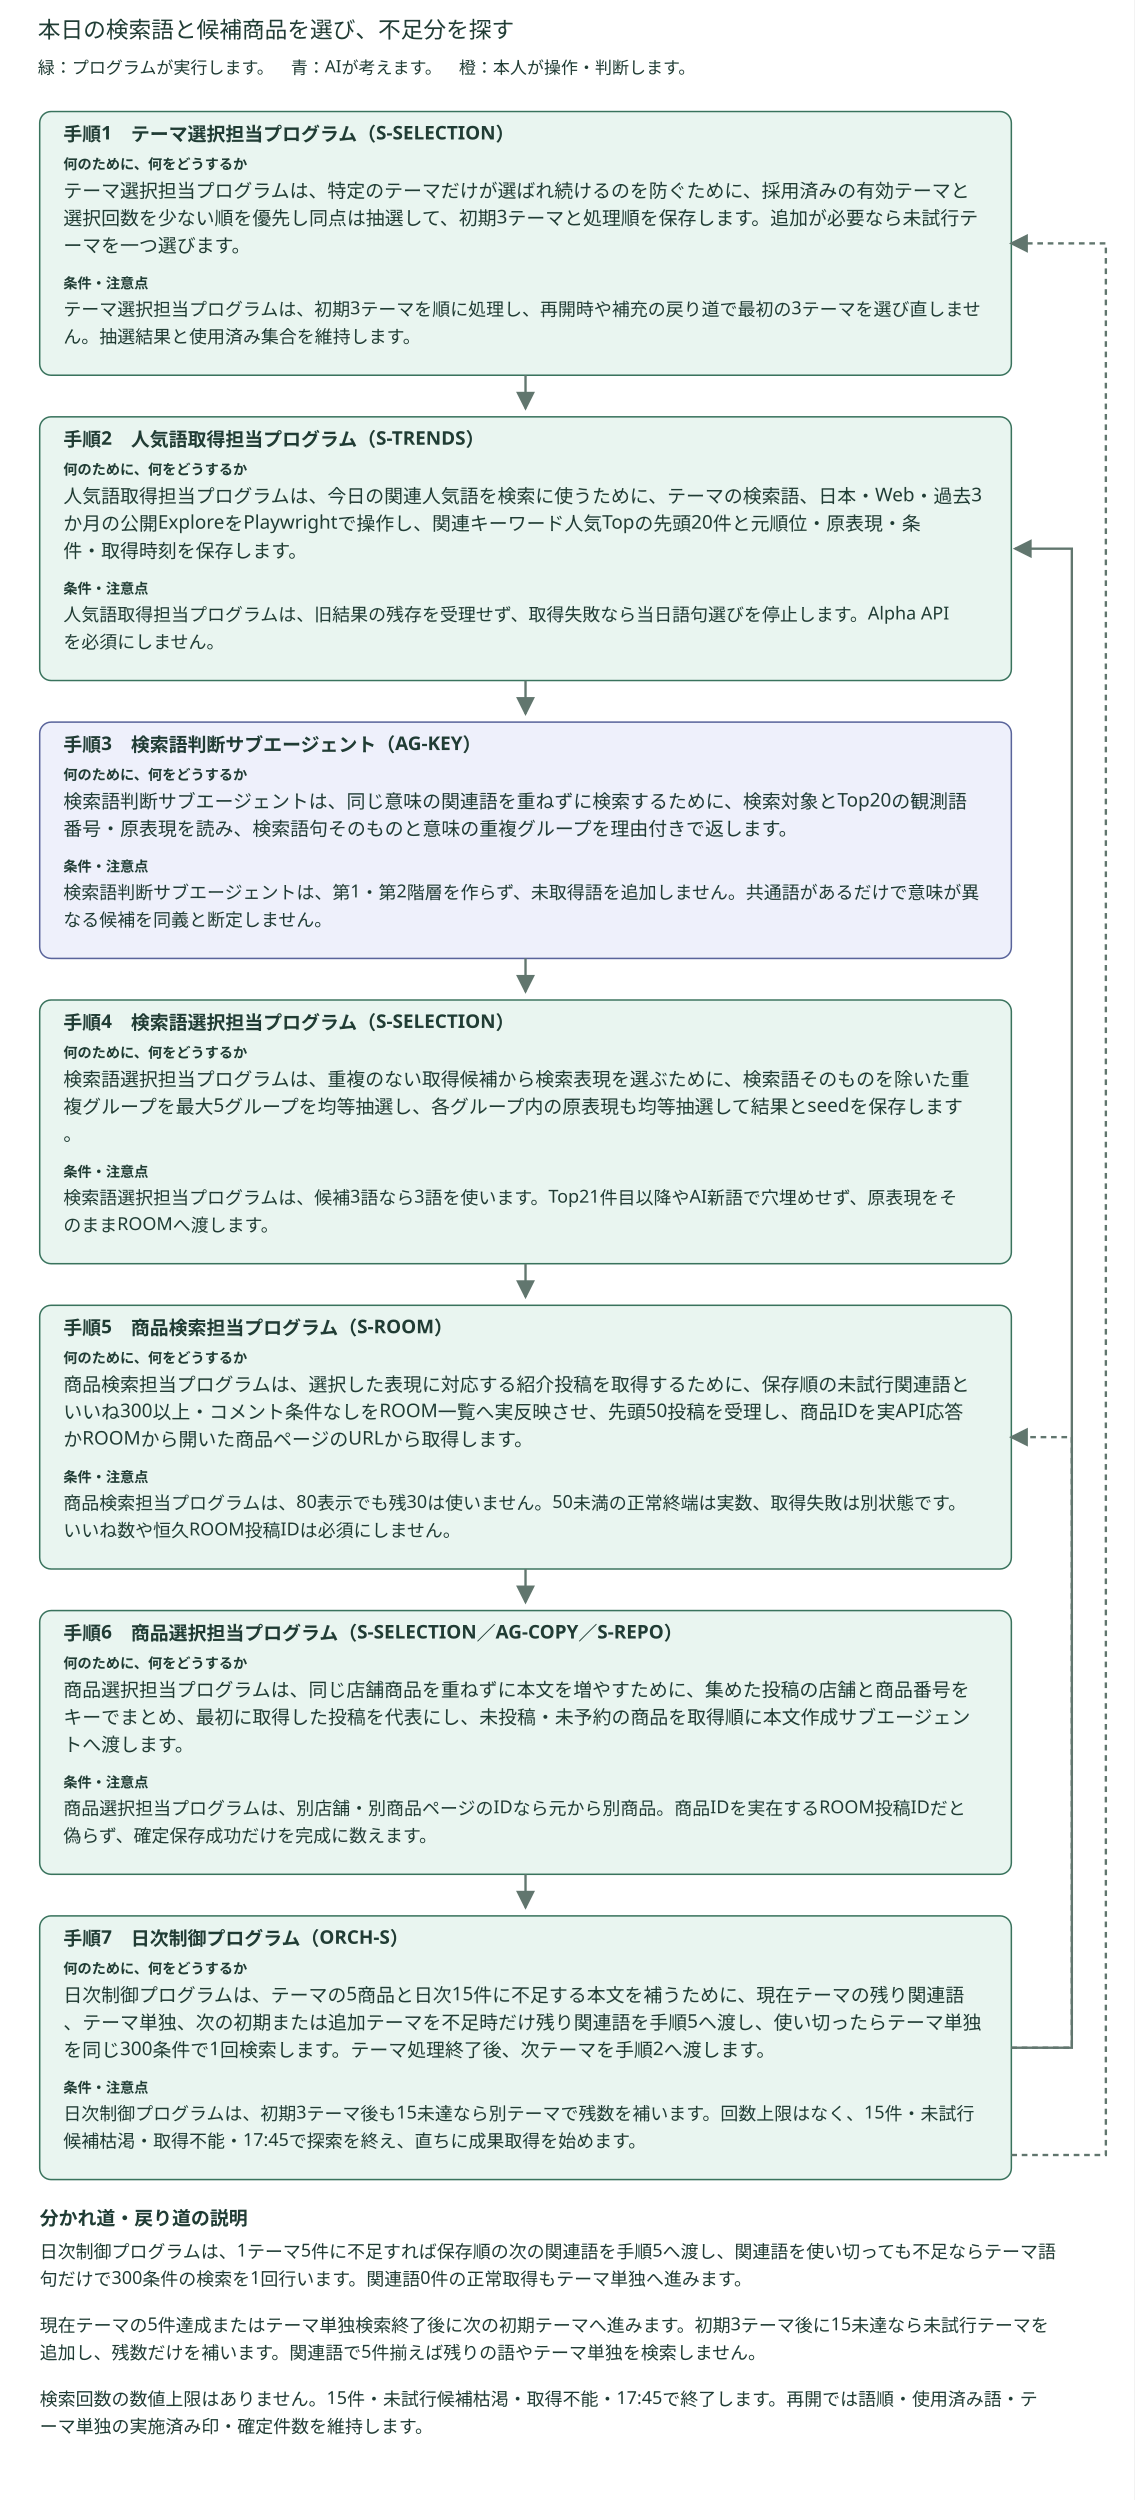
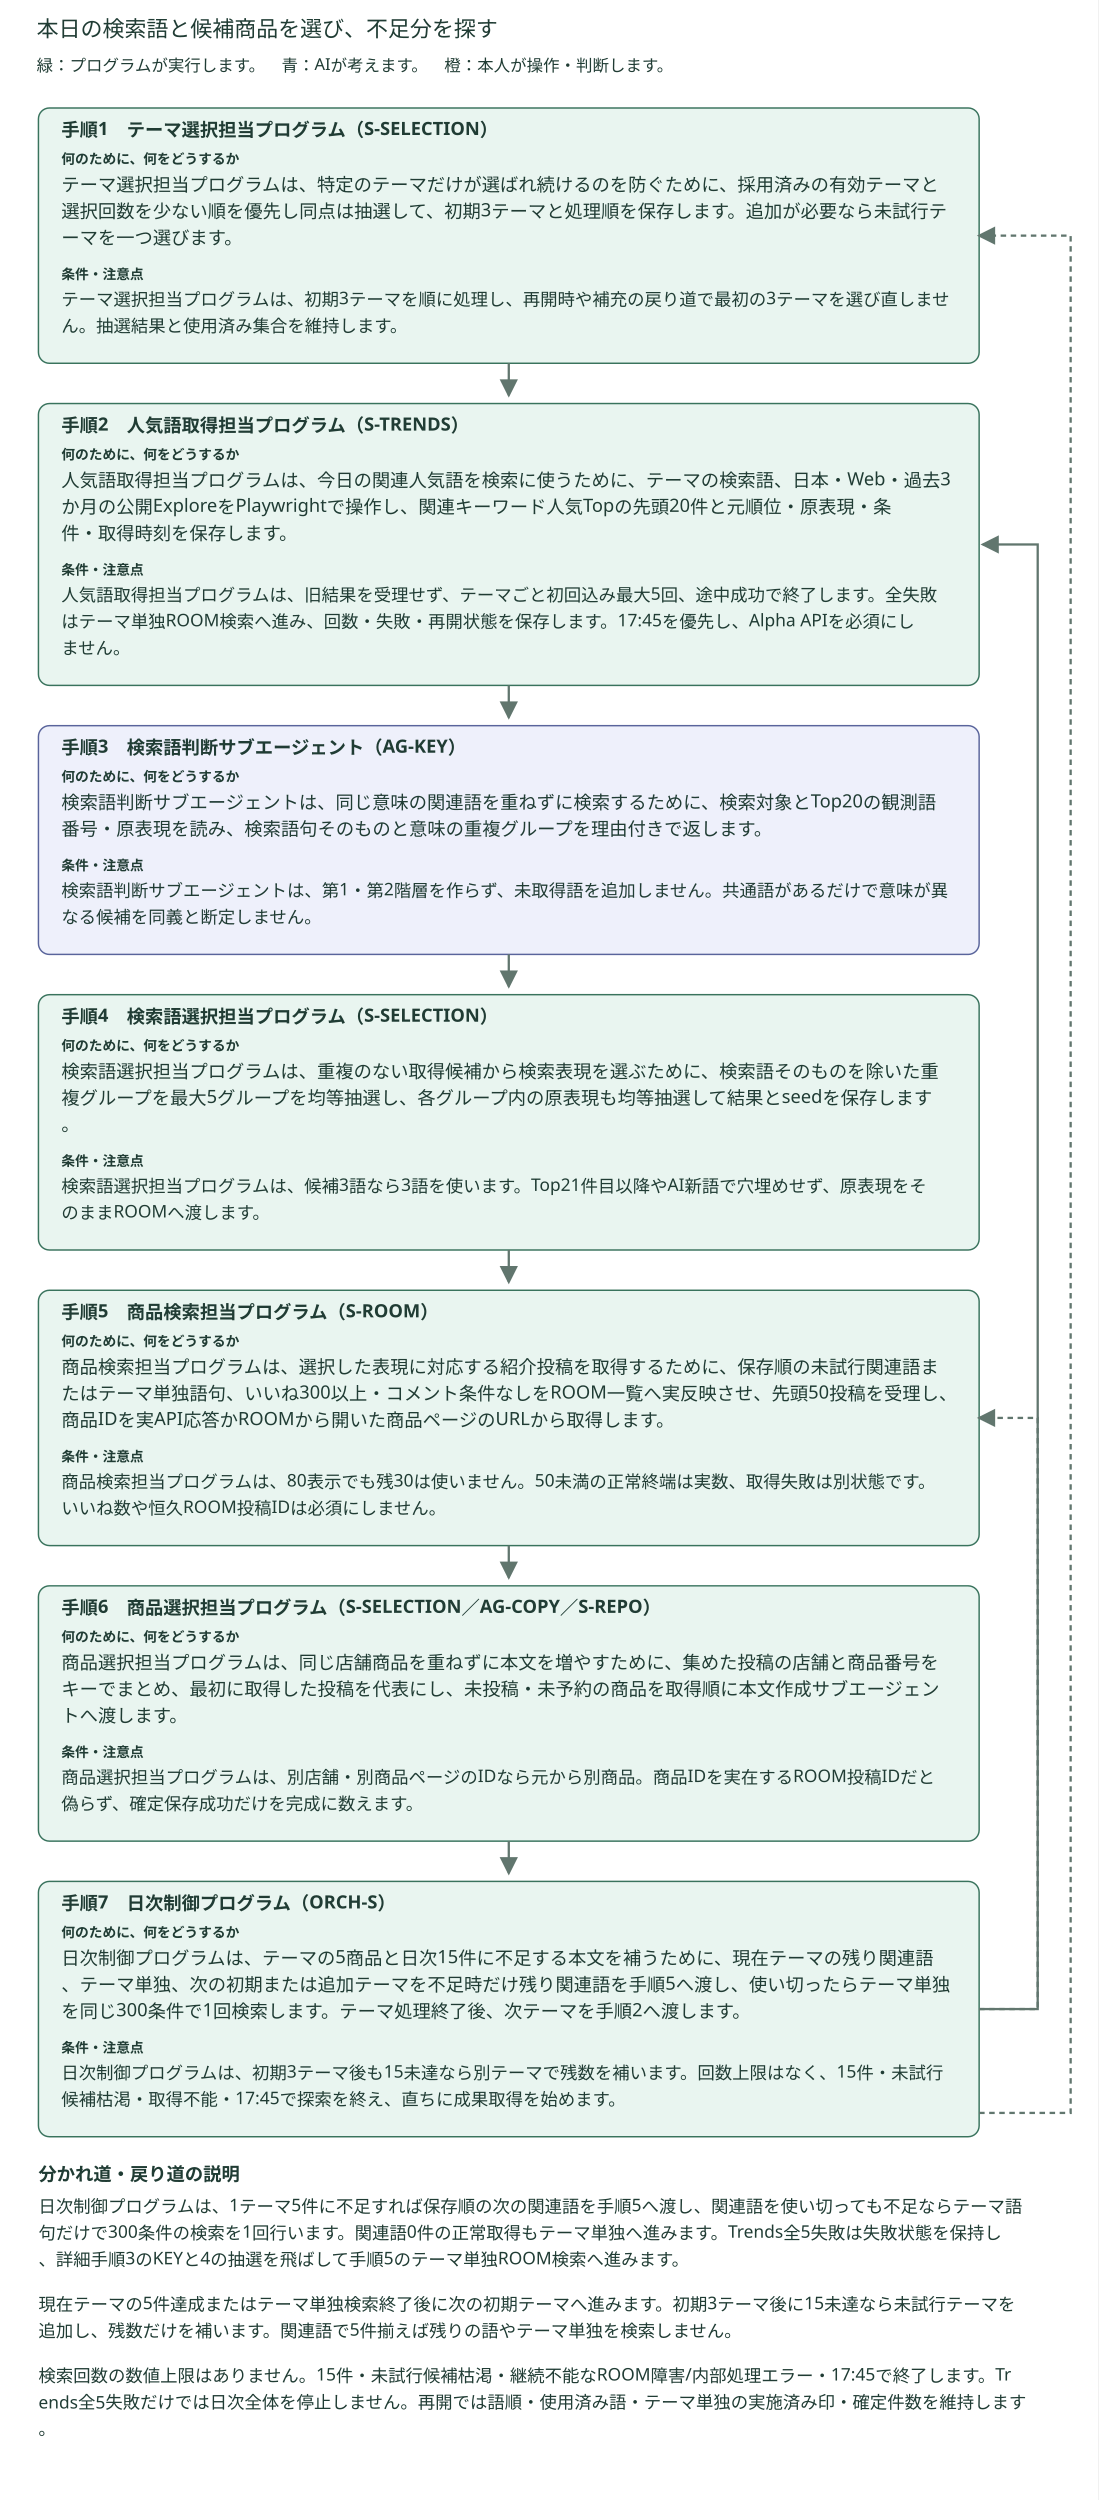
- <svg xmlns="http://www.w3.org/2000/svg" viewBox="0 0 1200 2645" role="img" aria-labelledby="task-F03-title task-F03-desc" font-family="Yu Gothic, Meiryo, sans-serif">
+ <svg xmlns="http://www.w3.org/2000/svg" viewBox="0 0 1200 2732" role="img" aria-labelledby="task-F03-title task-F03-desc" font-family="Yu Gothic, Meiryo, sans-serif">
  <defs>
    <marker id="task-F03-arrow" markerWidth="8" markerHeight="8" refX="7" refY="4" orient="auto">
      <path d="M0,0 L8,4 L0,8 Z" fill="#61766e" />
    </marker>
  </defs>
-   <rect width="1200" height="2645" fill="#fff" />
+   <rect width="1200" height="2732" fill="#fff" />
  <text x="40" y="40" font-size="24" font-weight="400" text-anchor="start" fill="#203c34">本日の検索語と候補商品を選び、不足分を探す</text>
  <text x="40" y="78" font-size="18" font-weight="400" text-anchor="start" fill="#203c34">緑：プログラムが実行します。　青：AIが考えます。　橙：本人が操作・判断します。</text>
  <g class="diagram-node" data-node="F03-1">
    <rect x="42" y="118" width="1028" height="279" rx="12" fill="#e9f5f0" stroke="#39735d" stroke-width="1.6" />
    <text x="67" y="149" font-size="20" font-weight="700" text-anchor="start" fill="#203c34">手順1　テーマ選択担当プログラム（S-SELECTION）</text>
    <text x="67" y="179" font-size="15" font-weight="700" text-anchor="start" fill="#203c34">何のために、何をどうするか</text>
    <text x="67" y="209" font-size="20" font-weight="400" text-anchor="start" fill="#203c34">テーマ選択担当プログラムは、特定のテーマだけが選ばれ続けるのを防ぐために、採用済みの有効テーマと</text>
    <text x="67" y="238" font-size="20" font-weight="400" text-anchor="start" fill="#203c34">選択回数を少ない順を優先し同点は抽選して、初期3テーマと処理順を保存します。追加が必要なら未試行テ</text>
    <text x="67" y="267" font-size="20" font-weight="400" text-anchor="start" fill="#203c34">ーマを一つ選びます。</text>
    <text x="67" y="305" font-size="15" font-weight="700" text-anchor="start" fill="#203c34">条件・注意点</text>
    <text x="67" y="334" font-size="19" font-weight="400" text-anchor="start" fill="#203c34">テーマ選択担当プログラムは、初期3テーマを順に処理し、再開時や補充の戻り道で最初の3テーマを選び直しませ</text>
    <text x="67" y="363" font-size="19" font-weight="400" text-anchor="start" fill="#203c34">ん。抽選結果と使用済み集合を維持します。</text>
  </g>
  <path d="M 556 397 V 432" fill="none" stroke="#61766e" stroke-width="2.5" marker-end="url(#task-F03-arrow)" />
  <g class="diagram-node" data-node="F03-2">
-     <rect x="42" y="441" width="1028" height="279" rx="12" fill="#e9f5f0" stroke="#39735d" stroke-width="1.6" />
+     <rect x="42" y="441" width="1028" height="308" rx="12" fill="#e9f5f0" stroke="#39735d" stroke-width="1.6" />
    <text x="67" y="472" font-size="20" font-weight="700" text-anchor="start" fill="#203c34">手順2　人気語取得担当プログラム（S-TRENDS）</text>
    <text x="67" y="502" font-size="15" font-weight="700" text-anchor="start" fill="#203c34">何のために、何をどうするか</text>
    <text x="67" y="532" font-size="20" font-weight="400" text-anchor="start" fill="#203c34">人気語取得担当プログラムは、今日の関連人気語を検索に使うために、テーマの検索語、日本・Web・過去3</text>
    <text x="67" y="561" font-size="20" font-weight="400" text-anchor="start" fill="#203c34">か月の公開ExploreをPlaywrightで操作し、関連キーワード人気Topの先頭20件と元順位・原表現・条</text>
    <text x="67" y="590" font-size="20" font-weight="400" text-anchor="start" fill="#203c34">件・取得時刻を保存します。</text>
    <text x="67" y="628" font-size="15" font-weight="700" text-anchor="start" fill="#203c34">条件・注意点</text>
-     <text x="67" y="657" font-size="19" font-weight="400" text-anchor="start" fill="#203c34">人気語取得担当プログラムは、旧結果の残存を受理せず、取得失敗なら当日語句選びを停止します。Alpha API</text>
-     <text x="67" y="686" font-size="19" font-weight="400" text-anchor="start" fill="#203c34">を必須にしません。</text>
+     <text x="67" y="657" font-size="19" font-weight="400" text-anchor="start" fill="#203c34">人気語取得担当プログラムは、旧結果を受理せず、テーマごと初回込み最大5回、途中成功で終了します。全失敗</text>
+     <text x="67" y="686" font-size="19" font-weight="400" text-anchor="start" fill="#203c34">はテーマ単独ROOM検索へ進み、回数・失敗・再開状態を保存します。17:45を優先し、Alpha APIを必須にし</text>
+     <text x="67" y="715" font-size="19" font-weight="400" text-anchor="start" fill="#203c34">ません。</text>
  </g>
-   <path d="M 556 720 V 755" fill="none" stroke="#61766e" stroke-width="2.5" marker-end="url(#task-F03-arrow)" />
+   <path d="M 556 749 V 784" fill="none" stroke="#61766e" stroke-width="2.5" marker-end="url(#task-F03-arrow)" />
  <g class="diagram-node" data-node="F03-3">
-     <rect x="42" y="764" width="1028" height="250" rx="12" fill="#eef0fb" stroke="#59649b" stroke-width="1.6" />
-     <text x="67" y="795" font-size="20" font-weight="700" text-anchor="start" fill="#203c34">手順3　検索語判断サブエージェント（AG-KEY）</text>
-     <text x="67" y="825" font-size="15" font-weight="700" text-anchor="start" fill="#203c34">何のために、何をどうするか</text>
-     <text x="67" y="855" font-size="20" font-weight="400" text-anchor="start" fill="#203c34">検索語判断サブエージェントは、同じ意味の関連語を重ねずに検索するために、検索対象とTop20の観測語</text>
-     <text x="67" y="884" font-size="20" font-weight="400" text-anchor="start" fill="#203c34">番号・原表現を読み、検索語句そのものと意味の重複グループを理由付きで返します。</text>
-     <text x="67" y="922" font-size="15" font-weight="700" text-anchor="start" fill="#203c34">条件・注意点</text>
-     <text x="67" y="951" font-size="19" font-weight="400" text-anchor="start" fill="#203c34">検索語判断サブエージェントは、第1・第2階層を作らず、未取得語を追加しません。共通語があるだけで意味が異</text>
-     <text x="67" y="980" font-size="19" font-weight="400" text-anchor="start" fill="#203c34">なる候補を同義と断定しません。</text>
+     <rect x="42" y="793" width="1028" height="250" rx="12" fill="#eef0fb" stroke="#59649b" stroke-width="1.6" />
+     <text x="67" y="824" font-size="20" font-weight="700" text-anchor="start" fill="#203c34">手順3　検索語判断サブエージェント（AG-KEY）</text>
+     <text x="67" y="854" font-size="15" font-weight="700" text-anchor="start" fill="#203c34">何のために、何をどうするか</text>
+     <text x="67" y="884" font-size="20" font-weight="400" text-anchor="start" fill="#203c34">検索語判断サブエージェントは、同じ意味の関連語を重ねずに検索するために、検索対象とTop20の観測語</text>
+     <text x="67" y="913" font-size="20" font-weight="400" text-anchor="start" fill="#203c34">番号・原表現を読み、検索語句そのものと意味の重複グループを理由付きで返します。</text>
+     <text x="67" y="951" font-size="15" font-weight="700" text-anchor="start" fill="#203c34">条件・注意点</text>
+     <text x="67" y="980" font-size="19" font-weight="400" text-anchor="start" fill="#203c34">検索語判断サブエージェントは、第1・第2階層を作らず、未取得語を追加しません。共通語があるだけで意味が異</text>
+     <text x="67" y="1009" font-size="19" font-weight="400" text-anchor="start" fill="#203c34">なる候補を同義と断定しません。</text>
  </g>
-   <path d="M 556 1014 V 1049" fill="none" stroke="#61766e" stroke-width="2.5" marker-end="url(#task-F03-arrow)" />
+   <path d="M 556 1043 V 1078" fill="none" stroke="#61766e" stroke-width="2.5" marker-end="url(#task-F03-arrow)" />
  <g class="diagram-node" data-node="F03-4">
-     <rect x="42" y="1058" width="1028" height="279" rx="12" fill="#e9f5f0" stroke="#39735d" stroke-width="1.6" />
-     <text x="67" y="1089" font-size="20" font-weight="700" text-anchor="start" fill="#203c34">手順4　検索語選択担当プログラム（S-SELECTION）</text>
-     <text x="67" y="1119" font-size="15" font-weight="700" text-anchor="start" fill="#203c34">何のために、何をどうするか</text>
-     <text x="67" y="1149" font-size="20" font-weight="400" text-anchor="start" fill="#203c34">検索語選択担当プログラムは、重複のない取得候補から検索表現を選ぶために、検索語そのものを除いた重</text>
-     <text x="67" y="1178" font-size="20" font-weight="400" text-anchor="start" fill="#203c34">複グループを最大5グループを均等抽選し、各グループ内の原表現も均等抽選して結果とseedを保存します</text>
-     <text x="67" y="1207" font-size="20" font-weight="400" text-anchor="start" fill="#203c34">。</text>
-     <text x="67" y="1245" font-size="15" font-weight="700" text-anchor="start" fill="#203c34">条件・注意点</text>
-     <text x="67" y="1274" font-size="19" font-weight="400" text-anchor="start" fill="#203c34">検索語選択担当プログラムは、候補3語なら3語を使います。Top21件目以降やAI新語で穴埋めせず、原表現をそ</text>
-     <text x="67" y="1303" font-size="19" font-weight="400" text-anchor="start" fill="#203c34">のままROOMへ渡します。</text>
+     <rect x="42" y="1087" width="1028" height="279" rx="12" fill="#e9f5f0" stroke="#39735d" stroke-width="1.6" />
+     <text x="67" y="1118" font-size="20" font-weight="700" text-anchor="start" fill="#203c34">手順4　検索語選択担当プログラム（S-SELECTION）</text>
+     <text x="67" y="1148" font-size="15" font-weight="700" text-anchor="start" fill="#203c34">何のために、何をどうするか</text>
+     <text x="67" y="1178" font-size="20" font-weight="400" text-anchor="start" fill="#203c34">検索語選択担当プログラムは、重複のない取得候補から検索表現を選ぶために、検索語そのものを除いた重</text>
+     <text x="67" y="1207" font-size="20" font-weight="400" text-anchor="start" fill="#203c34">複グループを最大5グループを均等抽選し、各グループ内の原表現も均等抽選して結果とseedを保存します</text>
+     <text x="67" y="1236" font-size="20" font-weight="400" text-anchor="start" fill="#203c34">。</text>
+     <text x="67" y="1274" font-size="15" font-weight="700" text-anchor="start" fill="#203c34">条件・注意点</text>
+     <text x="67" y="1303" font-size="19" font-weight="400" text-anchor="start" fill="#203c34">検索語選択担当プログラムは、候補3語なら3語を使います。Top21件目以降やAI新語で穴埋めせず、原表現をそ</text>
+     <text x="67" y="1332" font-size="19" font-weight="400" text-anchor="start" fill="#203c34">のままROOMへ渡します。</text>
  </g>
-   <path d="M 556 1337 V 1372" fill="none" stroke="#61766e" stroke-width="2.5" marker-end="url(#task-F03-arrow)" />
+   <path d="M 556 1366 V 1401" fill="none" stroke="#61766e" stroke-width="2.5" marker-end="url(#task-F03-arrow)" />
  <g class="diagram-node" data-node="F03-5">
-     <rect x="42" y="1381" width="1028" height="279" rx="12" fill="#e9f5f0" stroke="#39735d" stroke-width="1.6" />
-     <text x="67" y="1412" font-size="20" font-weight="700" text-anchor="start" fill="#203c34">手順5　商品検索担当プログラム（S-ROOM）</text>
-     <text x="67" y="1442" font-size="15" font-weight="700" text-anchor="start" fill="#203c34">何のために、何をどうするか</text>
-     <text x="67" y="1472" font-size="20" font-weight="400" text-anchor="start" fill="#203c34">商品検索担当プログラムは、選択した表現に対応する紹介投稿を取得するために、保存順の未試行関連語と</text>
-     <text x="67" y="1501" font-size="20" font-weight="400" text-anchor="start" fill="#203c34">いいね300以上・コメント条件なしをROOM一覧へ実反映させ、先頭50投稿を受理し、商品IDを実API応答</text>
-     <text x="67" y="1530" font-size="20" font-weight="400" text-anchor="start" fill="#203c34">かROOMから開いた商品ページのURLから取得します。</text>
-     <text x="67" y="1568" font-size="15" font-weight="700" text-anchor="start" fill="#203c34">条件・注意点</text>
-     <text x="67" y="1597" font-size="19" font-weight="400" text-anchor="start" fill="#203c34">商品検索担当プログラムは、80表示でも残30は使いません。50未満の正常終端は実数、取得失敗は別状態です。</text>
-     <text x="67" y="1626" font-size="19" font-weight="400" text-anchor="start" fill="#203c34">いいね数や恒久ROOM投稿IDは必須にしません。</text>
+     <rect x="42" y="1410" width="1028" height="279" rx="12" fill="#e9f5f0" stroke="#39735d" stroke-width="1.6" />
+     <text x="67" y="1441" font-size="20" font-weight="700" text-anchor="start" fill="#203c34">手順5　商品検索担当プログラム（S-ROOM）</text>
+     <text x="67" y="1471" font-size="15" font-weight="700" text-anchor="start" fill="#203c34">何のために、何をどうするか</text>
+     <text x="67" y="1501" font-size="20" font-weight="400" text-anchor="start" fill="#203c34">商品検索担当プログラムは、選択した表現に対応する紹介投稿を取得するために、保存順の未試行関連語ま</text>
+     <text x="67" y="1530" font-size="20" font-weight="400" text-anchor="start" fill="#203c34">たはテーマ単独語句、いいね300以上・コメント条件なしをROOM一覧へ実反映させ、先頭50投稿を受理し、</text>
+     <text x="67" y="1559" font-size="20" font-weight="400" text-anchor="start" fill="#203c34">商品IDを実API応答かROOMから開いた商品ページのURLから取得します。</text>
+     <text x="67" y="1597" font-size="15" font-weight="700" text-anchor="start" fill="#203c34">条件・注意点</text>
+     <text x="67" y="1626" font-size="19" font-weight="400" text-anchor="start" fill="#203c34">商品検索担当プログラムは、80表示でも残30は使いません。50未満の正常終端は実数、取得失敗は別状態です。</text>
+     <text x="67" y="1655" font-size="19" font-weight="400" text-anchor="start" fill="#203c34">いいね数や恒久ROOM投稿IDは必須にしません。</text>
  </g>
-   <path d="M 556 1660 V 1695" fill="none" stroke="#61766e" stroke-width="2.5" marker-end="url(#task-F03-arrow)" />
+   <path d="M 556 1689 V 1724" fill="none" stroke="#61766e" stroke-width="2.5" marker-end="url(#task-F03-arrow)" />
  <g class="diagram-node" data-node="F03-6">
-     <rect x="42" y="1704" width="1028" height="279" rx="12" fill="#e9f5f0" stroke="#39735d" stroke-width="1.6" />
-     <text x="67" y="1735" font-size="20" font-weight="700" text-anchor="start" fill="#203c34">手順6　商品選択担当プログラム（S-SELECTION／AG-COPY／S-REPO）</text>
-     <text x="67" y="1765" font-size="15" font-weight="700" text-anchor="start" fill="#203c34">何のために、何をどうするか</text>
-     <text x="67" y="1795" font-size="20" font-weight="400" text-anchor="start" fill="#203c34">商品選択担当プログラムは、同じ店舗商品を重ねずに本文を増やすために、集めた投稿の店舗と商品番号を</text>
-     <text x="67" y="1824" font-size="20" font-weight="400" text-anchor="start" fill="#203c34">キーでまとめ、最初に取得した投稿を代表にし、未投稿・未予約の商品を取得順に本文作成サブエージェン</text>
-     <text x="67" y="1853" font-size="20" font-weight="400" text-anchor="start" fill="#203c34">トへ渡します。</text>
-     <text x="67" y="1891" font-size="15" font-weight="700" text-anchor="start" fill="#203c34">条件・注意点</text>
-     <text x="67" y="1920" font-size="19" font-weight="400" text-anchor="start" fill="#203c34">商品選択担当プログラムは、別店舗・別商品ページのIDなら元から別商品。商品IDを実在するROOM投稿IDだと</text>
-     <text x="67" y="1949" font-size="19" font-weight="400" text-anchor="start" fill="#203c34">偽らず、確定保存成功だけを完成に数えます。</text>
+     <rect x="42" y="1733" width="1028" height="279" rx="12" fill="#e9f5f0" stroke="#39735d" stroke-width="1.6" />
+     <text x="67" y="1764" font-size="20" font-weight="700" text-anchor="start" fill="#203c34">手順6　商品選択担当プログラム（S-SELECTION／AG-COPY／S-REPO）</text>
+     <text x="67" y="1794" font-size="15" font-weight="700" text-anchor="start" fill="#203c34">何のために、何をどうするか</text>
+     <text x="67" y="1824" font-size="20" font-weight="400" text-anchor="start" fill="#203c34">商品選択担当プログラムは、同じ店舗商品を重ねずに本文を増やすために、集めた投稿の店舗と商品番号を</text>
+     <text x="67" y="1853" font-size="20" font-weight="400" text-anchor="start" fill="#203c34">キーでまとめ、最初に取得した投稿を代表にし、未投稿・未予約の商品を取得順に本文作成サブエージェン</text>
+     <text x="67" y="1882" font-size="20" font-weight="400" text-anchor="start" fill="#203c34">トへ渡します。</text>
+     <text x="67" y="1920" font-size="15" font-weight="700" text-anchor="start" fill="#203c34">条件・注意点</text>
+     <text x="67" y="1949" font-size="19" font-weight="400" text-anchor="start" fill="#203c34">商品選択担当プログラムは、別店舗・別商品ページのIDなら元から別商品。商品IDを実在するROOM投稿IDだと</text>
+     <text x="67" y="1978" font-size="19" font-weight="400" text-anchor="start" fill="#203c34">偽らず、確定保存成功だけを完成に数えます。</text>
  </g>
-   <path d="M 556 1983 V 2018" fill="none" stroke="#61766e" stroke-width="2.5" marker-end="url(#task-F03-arrow)" />
+   <path d="M 556 2012 V 2047" fill="none" stroke="#61766e" stroke-width="2.5" marker-end="url(#task-F03-arrow)" />
  <g class="diagram-node" data-node="F03-7">
-     <rect x="42" y="2027" width="1028" height="279" rx="12" fill="#e9f5f0" stroke="#39735d" stroke-width="1.6" />
-     <text x="67" y="2058" font-size="20" font-weight="700" text-anchor="start" fill="#203c34">手順7　日次制御プログラム（ORCH-S）</text>
-     <text x="67" y="2088" font-size="15" font-weight="700" text-anchor="start" fill="#203c34">何のために、何をどうするか</text>
-     <text x="67" y="2118" font-size="20" font-weight="400" text-anchor="start" fill="#203c34">日次制御プログラムは、テーマの5商品と日次15件に不足する本文を補うために、現在テーマの残り関連語</text>
-     <text x="67" y="2147" font-size="20" font-weight="400" text-anchor="start" fill="#203c34">、テーマ単独、次の初期または追加テーマを不足時だけ残り関連語を手順5へ渡し、使い切ったらテーマ単独</text>
-     <text x="67" y="2176" font-size="20" font-weight="400" text-anchor="start" fill="#203c34">を同じ300条件で1回検索します。テーマ処理終了後、次テーマを手順2へ渡します。</text>
-     <text x="67" y="2214" font-size="15" font-weight="700" text-anchor="start" fill="#203c34">条件・注意点</text>
-     <text x="67" y="2243" font-size="19" font-weight="400" text-anchor="start" fill="#203c34">日次制御プログラムは、初期3テーマ後も15未達なら別テーマで残数を補います。回数上限はなく、15件・未試行</text>
-     <text x="67" y="2272" font-size="19" font-weight="400" text-anchor="start" fill="#203c34">候補枯渇・取得不能・17:45で探索を終え、直ちに成果取得を始めます。</text>
+     <rect x="42" y="2056" width="1028" height="279" rx="12" fill="#e9f5f0" stroke="#39735d" stroke-width="1.6" />
+     <text x="67" y="2087" font-size="20" font-weight="700" text-anchor="start" fill="#203c34">手順7　日次制御プログラム（ORCH-S）</text>
+     <text x="67" y="2117" font-size="15" font-weight="700" text-anchor="start" fill="#203c34">何のために、何をどうするか</text>
+     <text x="67" y="2147" font-size="20" font-weight="400" text-anchor="start" fill="#203c34">日次制御プログラムは、テーマの5商品と日次15件に不足する本文を補うために、現在テーマの残り関連語</text>
+     <text x="67" y="2176" font-size="20" font-weight="400" text-anchor="start" fill="#203c34">、テーマ単独、次の初期または追加テーマを不足時だけ残り関連語を手順5へ渡し、使い切ったらテーマ単独</text>
+     <text x="67" y="2205" font-size="20" font-weight="400" text-anchor="start" fill="#203c34">を同じ300条件で1回検索します。テーマ処理終了後、次テーマを手順2へ渡します。</text>
+     <text x="67" y="2243" font-size="15" font-weight="700" text-anchor="start" fill="#203c34">条件・注意点</text>
+     <text x="67" y="2272" font-size="19" font-weight="400" text-anchor="start" fill="#203c34">日次制御プログラムは、初期3テーマ後も15未達なら別テーマで残数を補います。回数上限はなく、15件・未試行</text>
+     <text x="67" y="2301" font-size="19" font-weight="400" text-anchor="start" fill="#203c34">候補枯渇・取得不能・17:45で探索を終え、直ちに成果取得を始めます。</text>
  </g>
-   <path d="M 1070 2166.5 H 1134 V 1520.5 H 1070" fill="none" stroke="#61766e" stroke-width="2.5" stroke-dasharray="6 5" marker-end="url(#task-F03-arrow)" />
-   <path d="M 1070 2280 H 1170 V 257.5 H 1070" fill="none" stroke="#61766e" stroke-width="2.5" stroke-dasharray="6 5" marker-end="url(#task-F03-arrow)" />
-   <path d="M 1070 2166.5 H 1134 V 580.5 H 1074" fill="none" stroke="#61766e" stroke-width="2.5" marker-end="url(#task-F03-arrow)" />
-   <text x="42" y="2354" font-size="20" font-weight="700" text-anchor="start" fill="#203c34">分かれ道・戻り道の説明</text>
-   <text x="42" y="2389" font-size="19" font-weight="400" text-anchor="start" fill="#203c34">日次制御プログラムは、1テーマ5件に不足すれば保存順の次の関連語を手順5へ渡し、関連語を使い切っても不足ならテーマ語</text>
-   <text x="42" y="2418" font-size="19" font-weight="400" text-anchor="start" fill="#203c34">句だけで300条件の検索を1回行います。関連語0件の正常取得もテーマ単独へ進みます。</text>
-   <text x="42" y="2467" font-size="19" font-weight="400" text-anchor="start" fill="#203c34">現在テーマの5件達成またはテーマ単独検索終了後に次の初期テーマへ進みます。初期3テーマ後に15未達なら未試行テーマを</text>
-   <text x="42" y="2496" font-size="19" font-weight="400" text-anchor="start" fill="#203c34">追加し、残数だけを補います。関連語で5件揃えば残りの語やテーマ単独を検索しません。</text>
-   <text x="42" y="2545" font-size="19" font-weight="400" text-anchor="start" fill="#203c34">検索回数の数値上限はありません。15件・未試行候補枯渇・取得不能・17:45で終了します。再開では語順・使用済み語・テ</text>
-   <text x="42" y="2574" font-size="19" font-weight="400" text-anchor="start" fill="#203c34">ーマ単独の実施済み印・確定件数を維持します。</text>
+   <path d="M 1070 2195.5 H 1134 V 1549.5 H 1070" fill="none" stroke="#61766e" stroke-width="2.5" stroke-dasharray="6 5" marker-end="url(#task-F03-arrow)" />
+   <path d="M 1070 2309 H 1170 V 257.5 H 1070" fill="none" stroke="#61766e" stroke-width="2.5" stroke-dasharray="6 5" marker-end="url(#task-F03-arrow)" />
+   <path d="M 1070 2195.5 H 1134 V 595 H 1074" fill="none" stroke="#61766e" stroke-width="2.5" marker-end="url(#task-F03-arrow)" />
+   <text x="42" y="2383" font-size="20" font-weight="700" text-anchor="start" fill="#203c34">分かれ道・戻り道の説明</text>
+   <text x="42" y="2418" font-size="19" font-weight="400" text-anchor="start" fill="#203c34">日次制御プログラムは、1テーマ5件に不足すれば保存順の次の関連語を手順5へ渡し、関連語を使い切っても不足ならテーマ語</text>
+   <text x="42" y="2447" font-size="19" font-weight="400" text-anchor="start" fill="#203c34">句だけで300条件の検索を1回行います。関連語0件の正常取得もテーマ単独へ進みます。Trends全5失敗は失敗状態を保持し</text>
+   <text x="42" y="2476" font-size="19" font-weight="400" text-anchor="start" fill="#203c34">、詳細手順3のKEYと4の抽選を飛ばして手順5のテーマ単独ROOM検索へ進みます。</text>
+   <text x="42" y="2525" font-size="19" font-weight="400" text-anchor="start" fill="#203c34">現在テーマの5件達成またはテーマ単独検索終了後に次の初期テーマへ進みます。初期3テーマ後に15未達なら未試行テーマを</text>
+   <text x="42" y="2554" font-size="19" font-weight="400" text-anchor="start" fill="#203c34">追加し、残数だけを補います。関連語で5件揃えば残りの語やテーマ単独を検索しません。</text>
+   <text x="42" y="2603" font-size="19" font-weight="400" text-anchor="start" fill="#203c34">検索回数の数値上限はありません。15件・未試行候補枯渇・継続不能なROOM障害/内部処理エラー・17:45で終了します。Tr</text>
+   <text x="42" y="2632" font-size="19" font-weight="400" text-anchor="start" fill="#203c34">ends全5失敗だけでは日次全体を停止しません。再開では語順・使用済み語・テーマ単独の実施済み印・確定件数を維持します</text>
+   <text x="42" y="2661" font-size="19" font-weight="400" text-anchor="start" fill="#203c34">。</text>
</svg>
